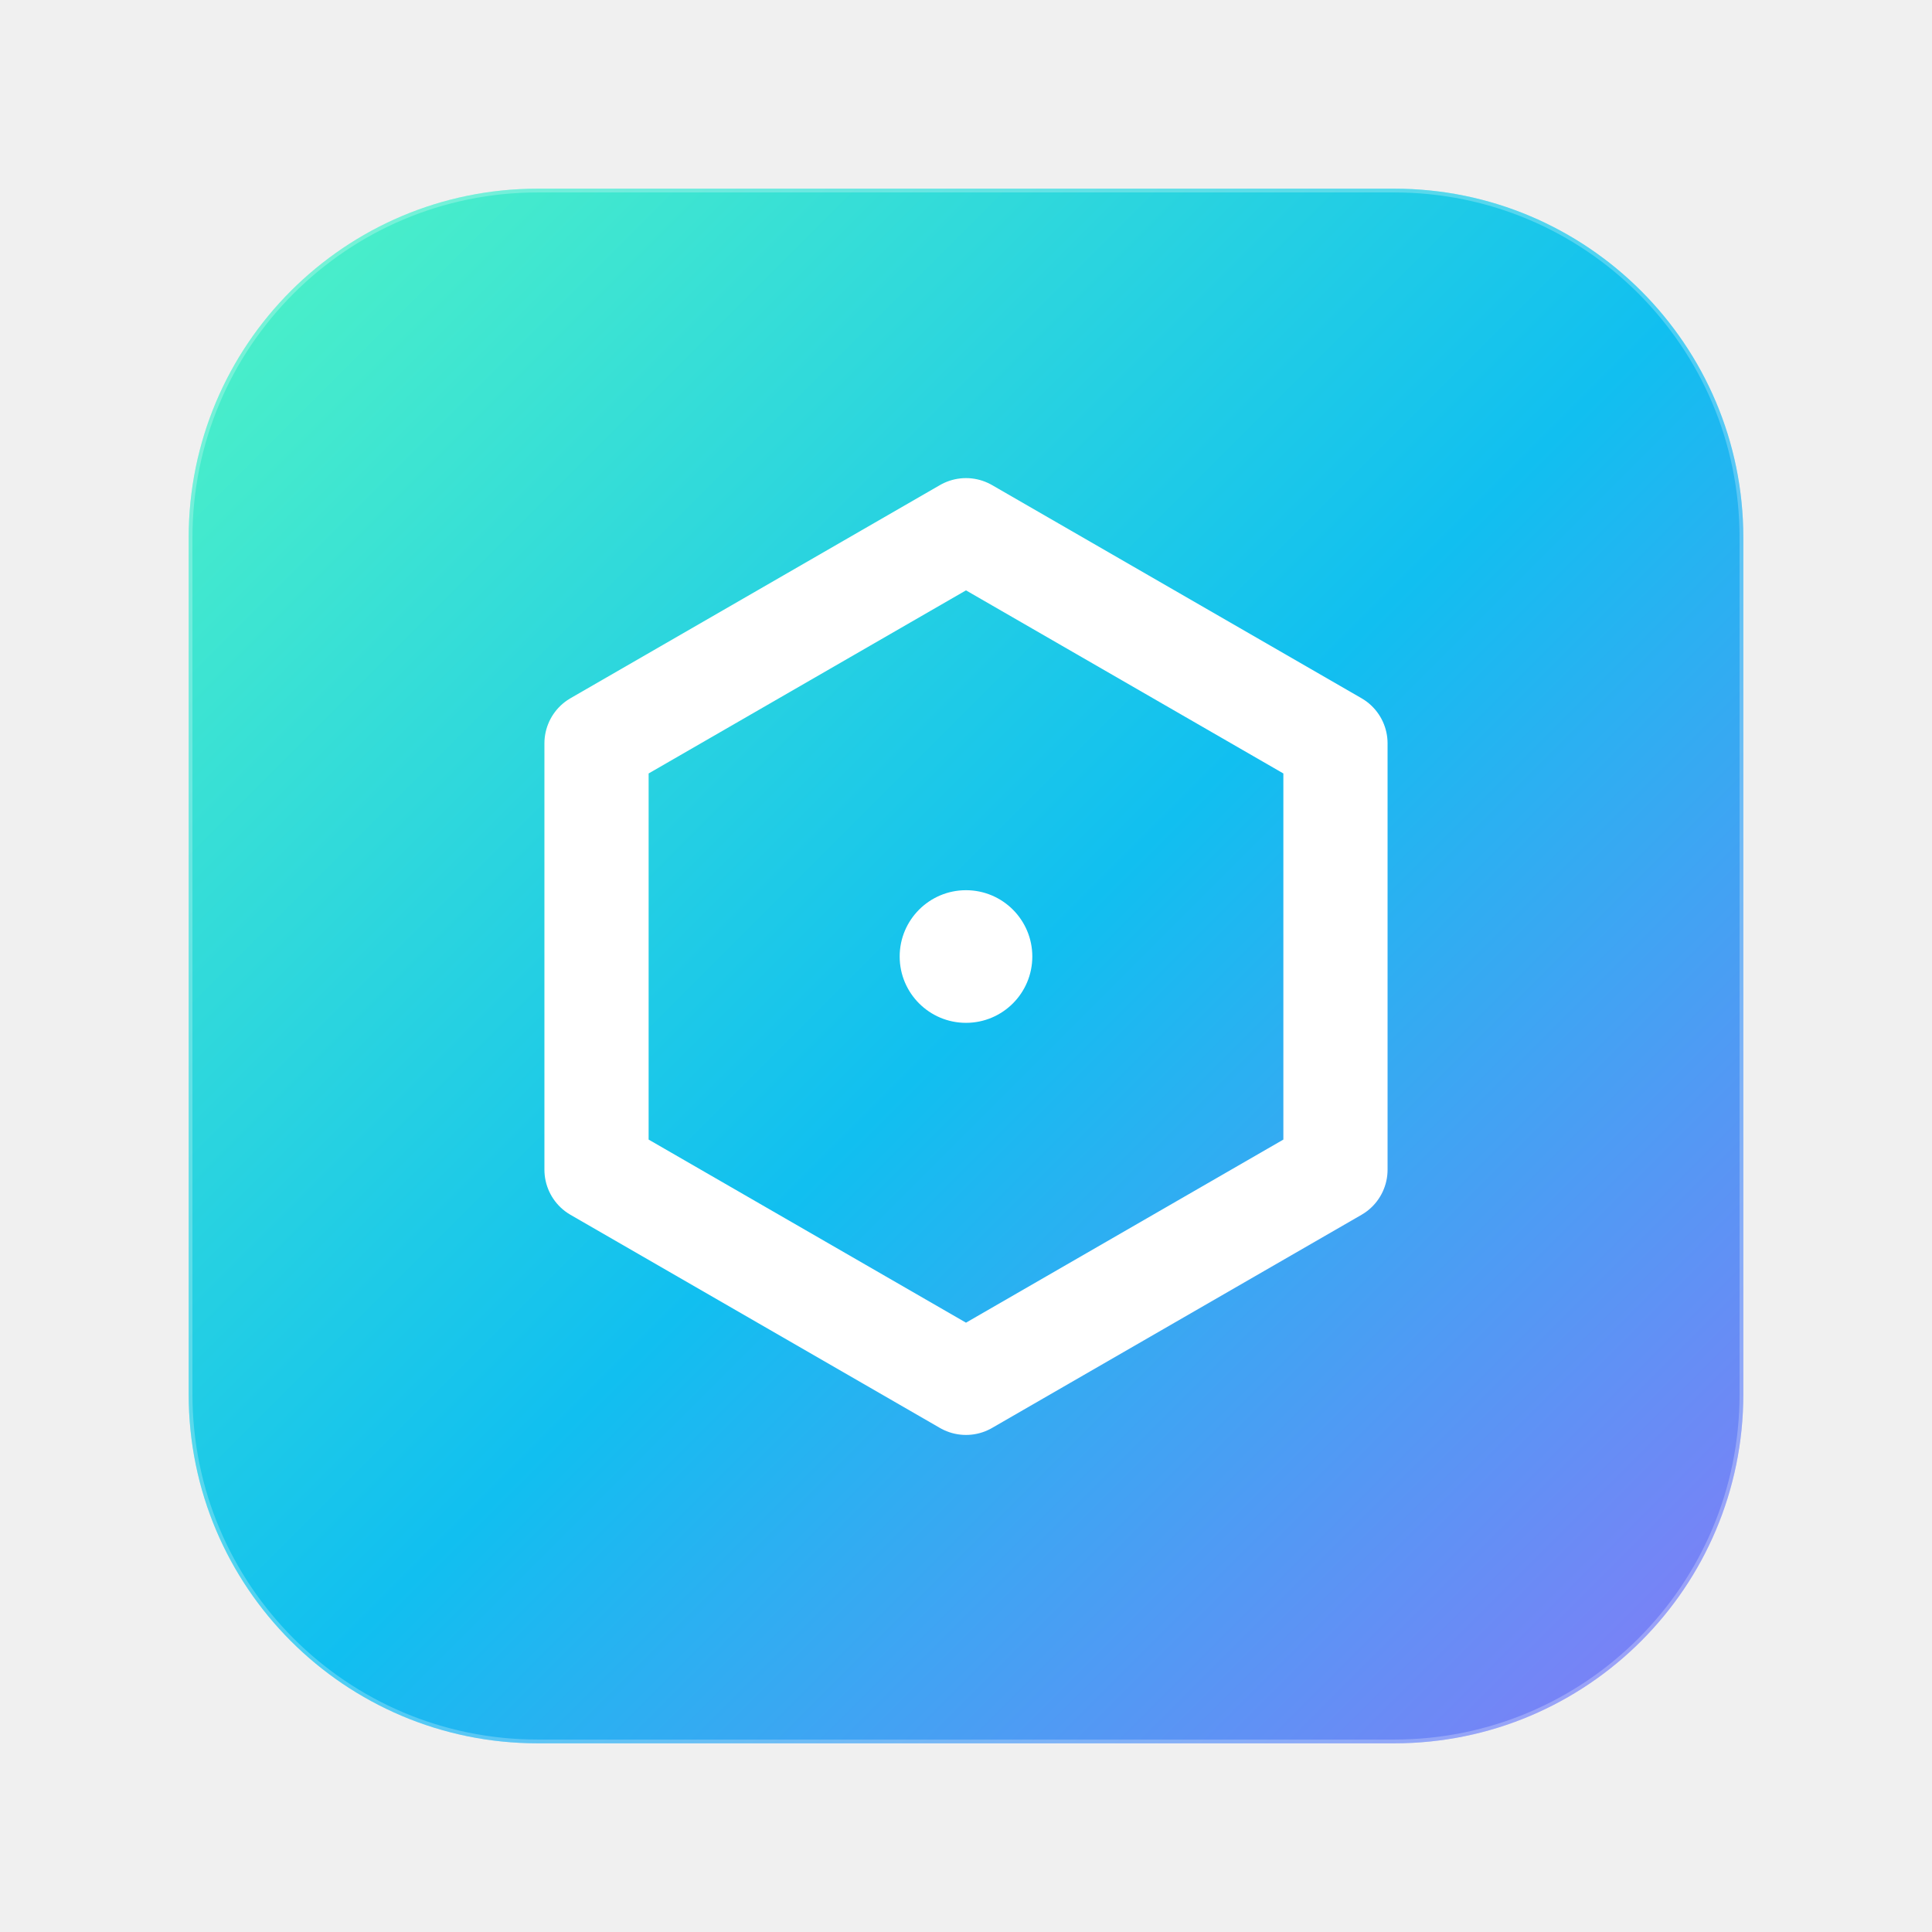
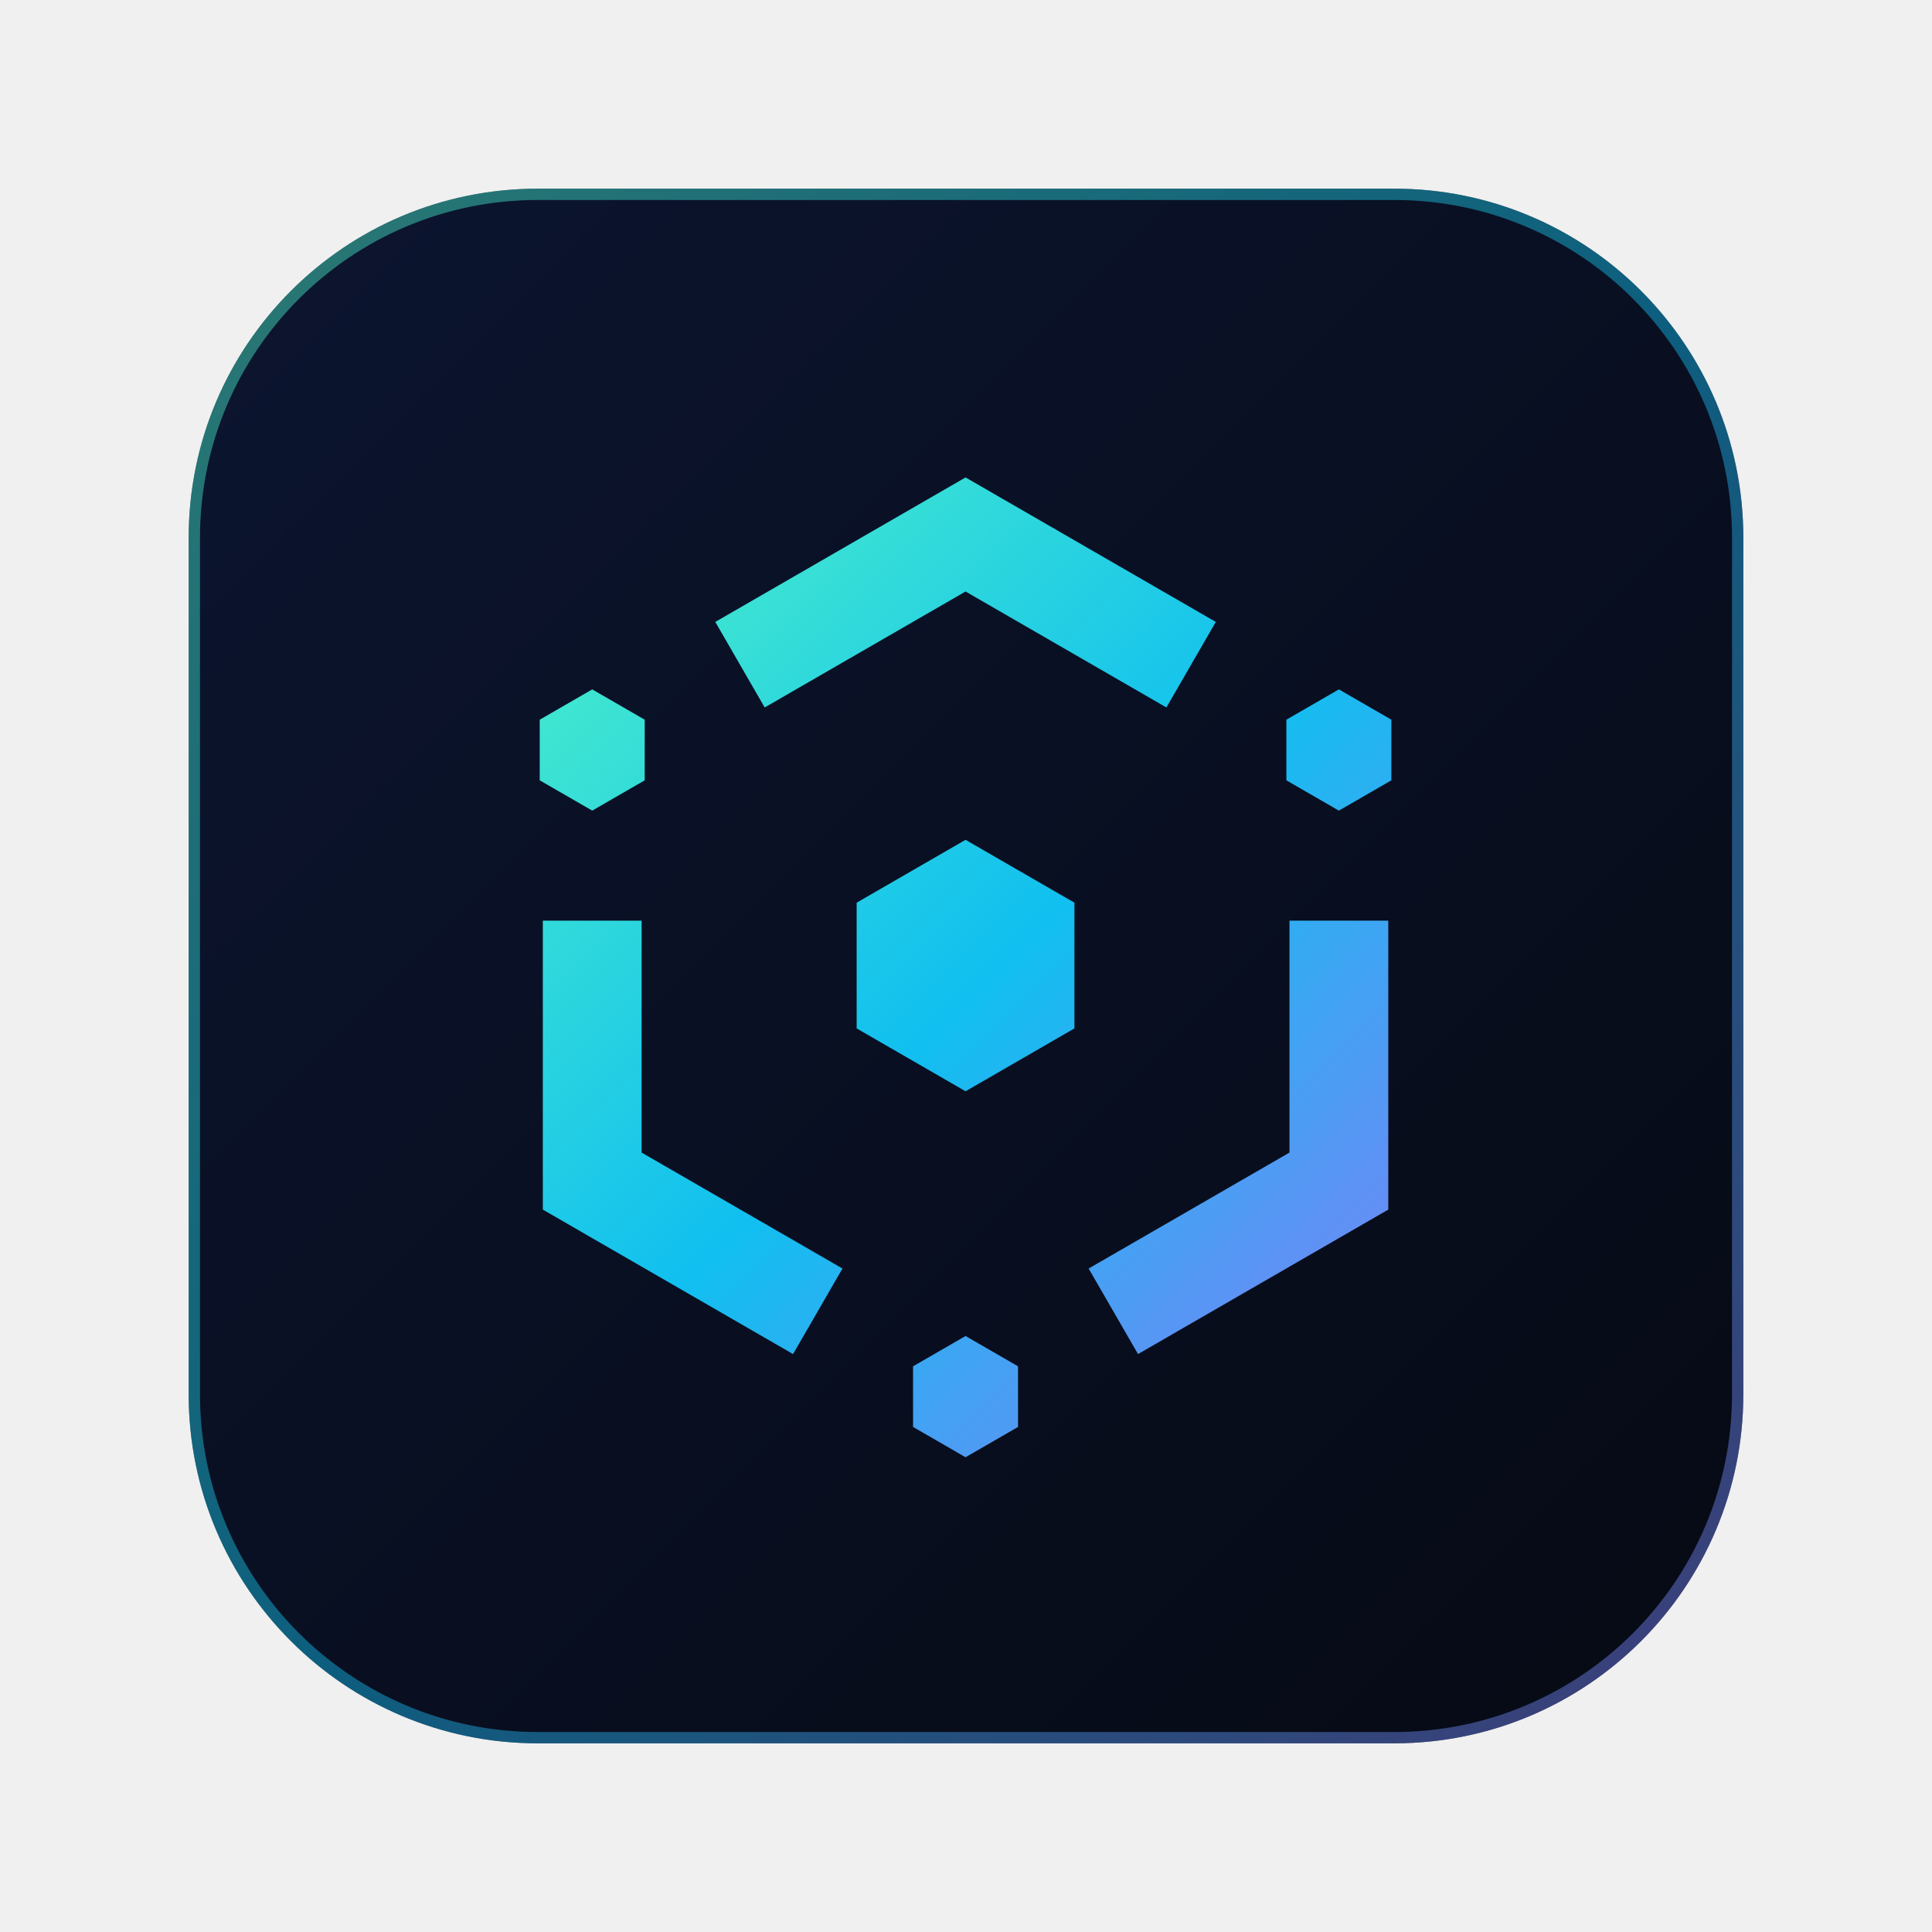
<svg xmlns="http://www.w3.org/2000/svg" viewBox="0 0 1024 1024" width="1024" height="1024">
  <defs>
-     <linearGradient id="brand" x1="0" y1="0" x2="1" y2="1">
+     <linearGradient id="g" gradientUnits="userSpaceOnUse" x1="24" y1="24" x2="232" y2="232">
+       <stop offset="0" stop-color="#50f4c5" />
+       <stop offset="0.52" stop-color="#11bff0" />
+       <stop offset="1" stop-color="#877af7" />
+     </linearGradient>
+     <linearGradient id="n" x1="0" y1="0" x2="1" y2="1">
+       <stop offset="0" stop-color="#0c1530" />
+       <stop offset="1" stop-color="#060a14" />
+     </linearGradient>
+     <linearGradient id="edge" gradientUnits="userSpaceOnUse" x1="100" y1="100" x2="924" y2="924">
      <stop offset="0" stop-color="#50f4c5" />
      <stop offset="0.52" stop-color="#11bff0" />
      <stop offset="1" stop-color="#877af7" />
    </linearGradient>
  </defs>
-   <rect x="100" y="100" width="824" height="824" rx="185" fill="url(#brand)" />
-   <rect x="101" y="101" width="822" height="822" rx="184" fill="none" stroke="#ffffff" stroke-opacity="0.25" stroke-width="2" />
-   <g transform="translate(190.64 190.64) scale(2.5106)">
-     <path d="M128 36l78 45v90l-78 45-78-45V81z" fill="none" stroke="#ffffff" stroke-width="22" stroke-linecap="round" stroke-linejoin="round" />
-     <circle cx="128" cy="126" r="14" fill="#ffffff" />
+   <rect x="100" y="100" width="824" height="824" rx="185" fill="url(#n)" />
+   <rect x="103" y="103" width="818" height="818" rx="182" fill="none" stroke="url(#edge)" stroke-opacity="0.45" stroke-width="6" />
+   <g transform="translate(207.12 207.12) scale(2.38)">
+     <g fill="none" stroke="url(#g)" stroke-width="22" stroke-linejoin="miter" stroke-miterlimit="6">
+       <path d="M77.77 61L128 32L178.23 61" />
+       <path d="M211.14 118L211.14 176L160.91 205" />
+       <path d="M95.09 205L44.86 176L44.86 118" />
+     </g>
+     <g fill="url(#g)">
+       <path d="M211.14 66.5L222.83 73.25L222.83 86.75L211.14 93.5L199.45 86.75L199.45 73.25z" />
+       <path d="M128 210.5L139.69 217.25L139.69 230.75L128 237.5L116.31 230.75L116.31 217.25z" />
+       <path d="M44.86 66.5L56.55 73.25L56.55 86.75L44.86 93.5L33.17 86.75L33.17 73.25z" />
+       <path d="M128 100L152.25 114L152.25 142L128 156L103.75 142L103.75 114z" />
+     </g>
  </g>
</svg>
